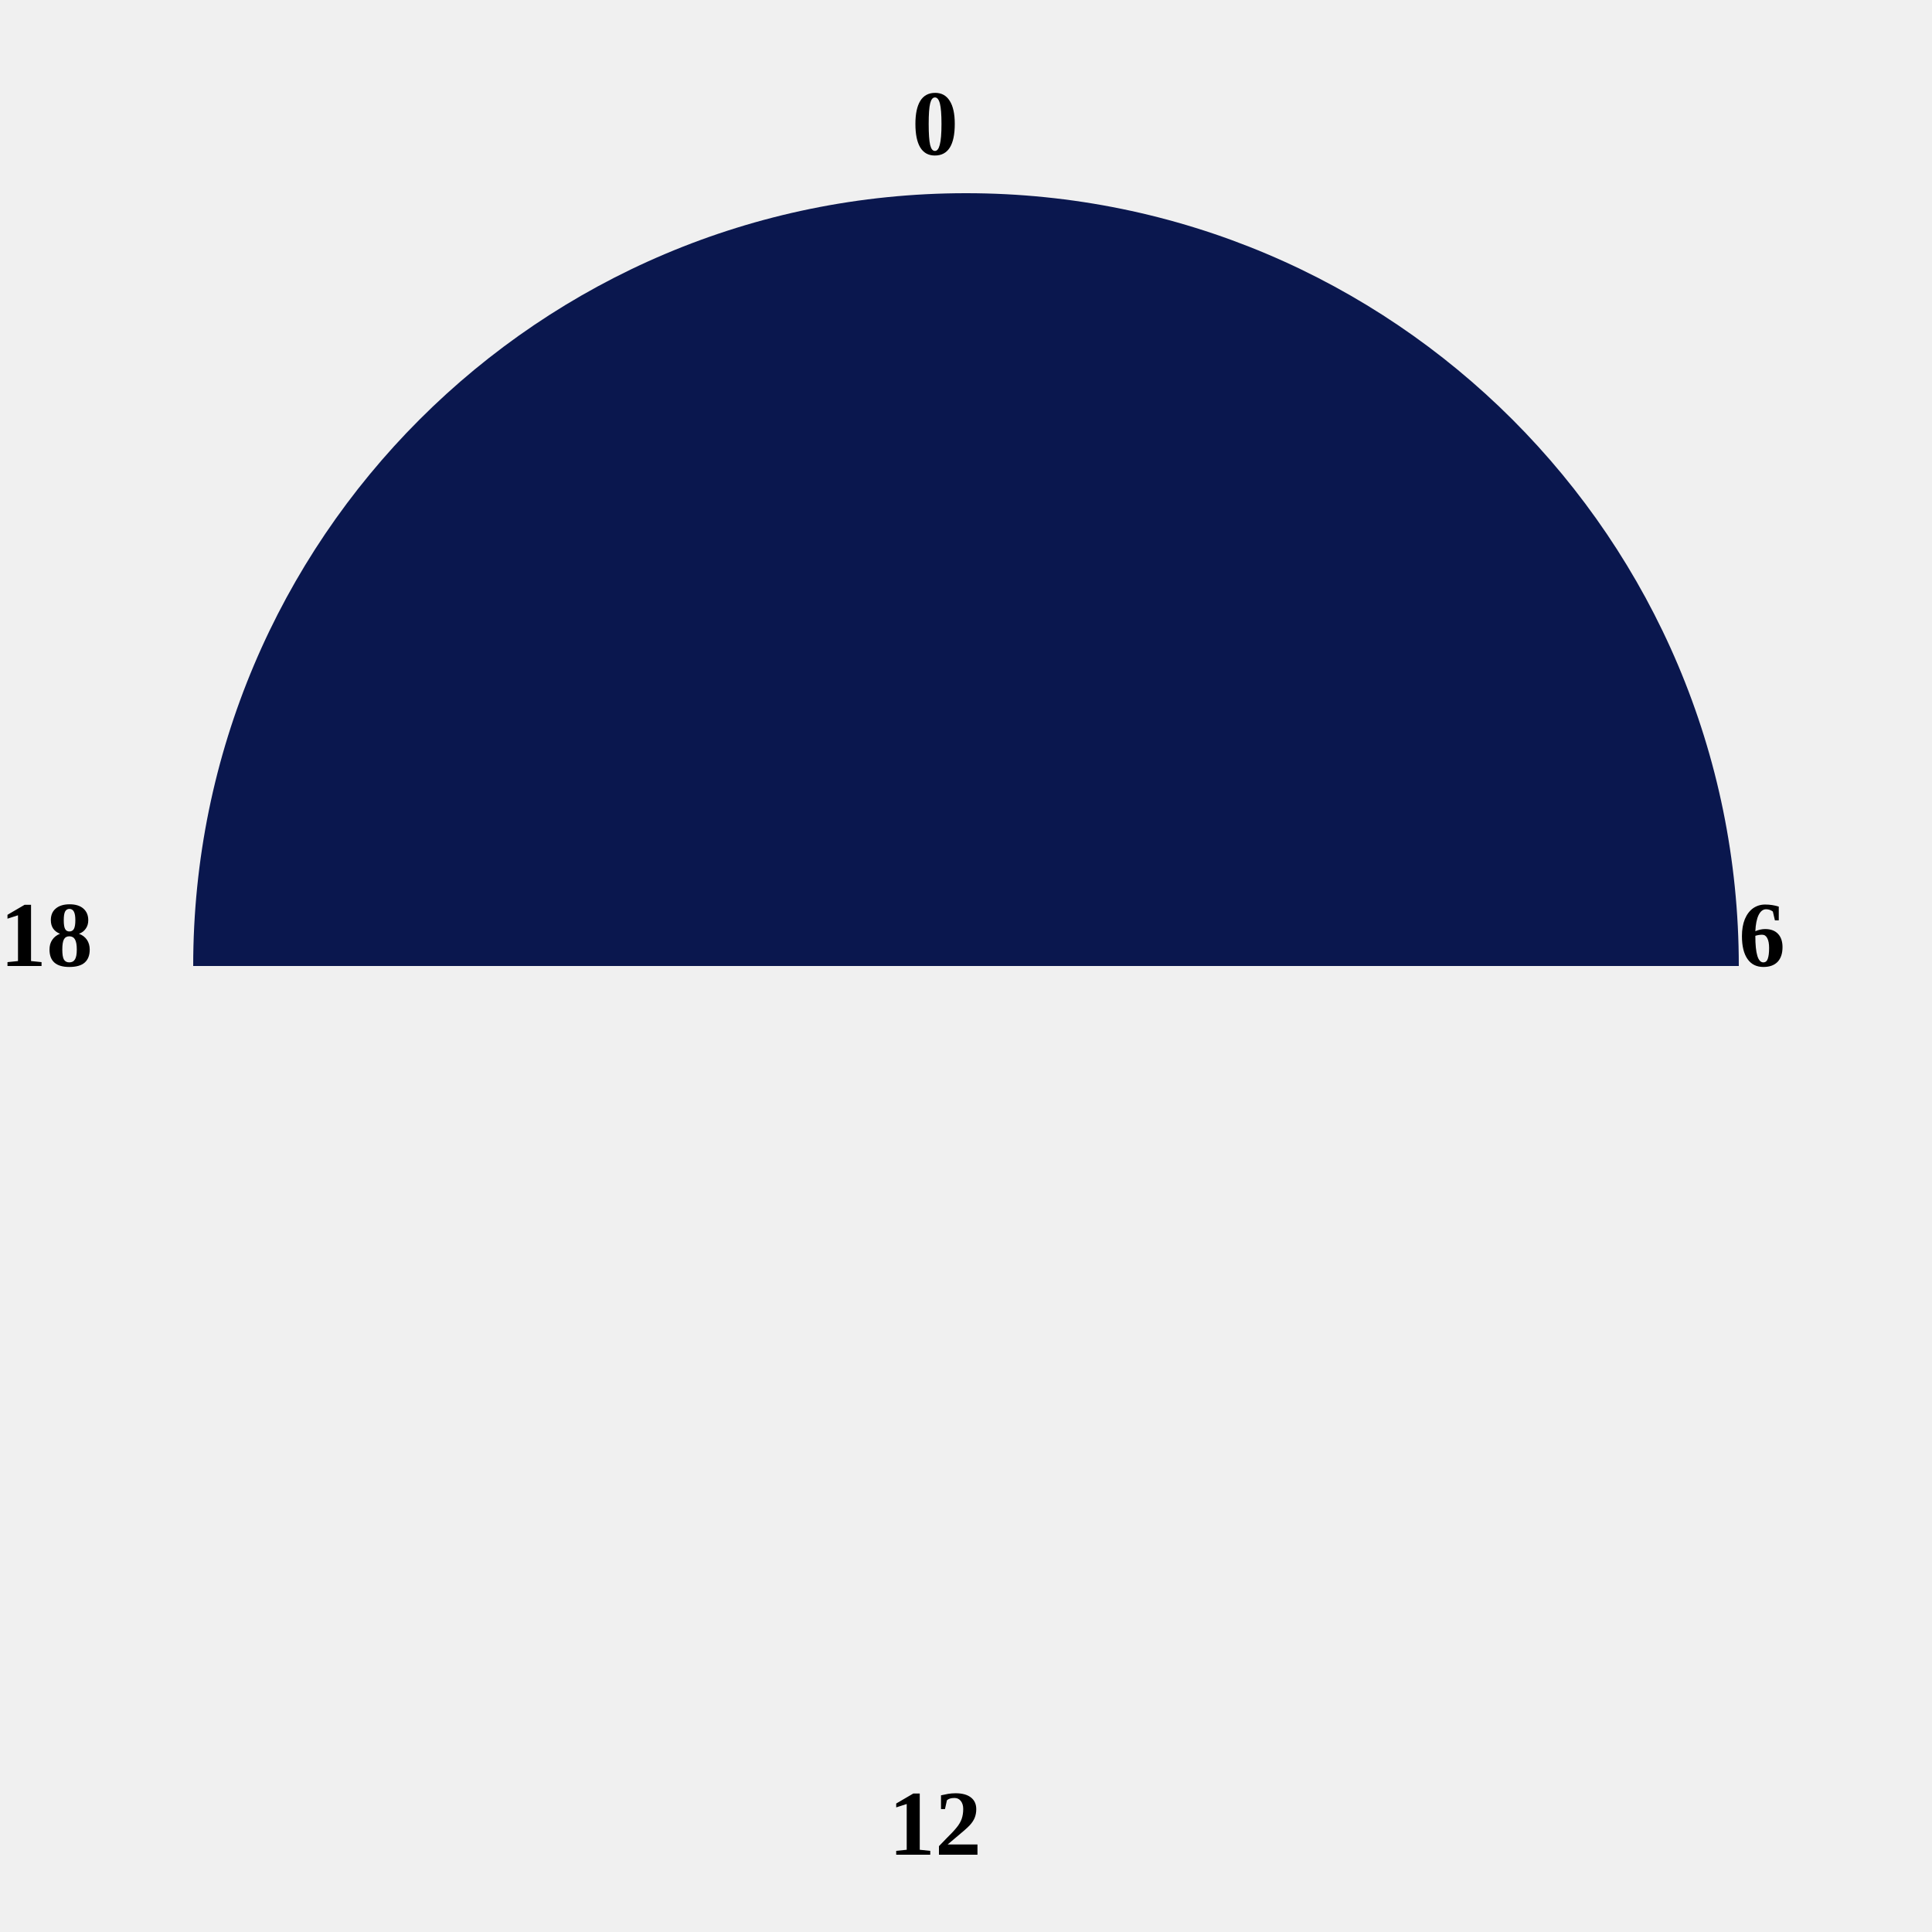
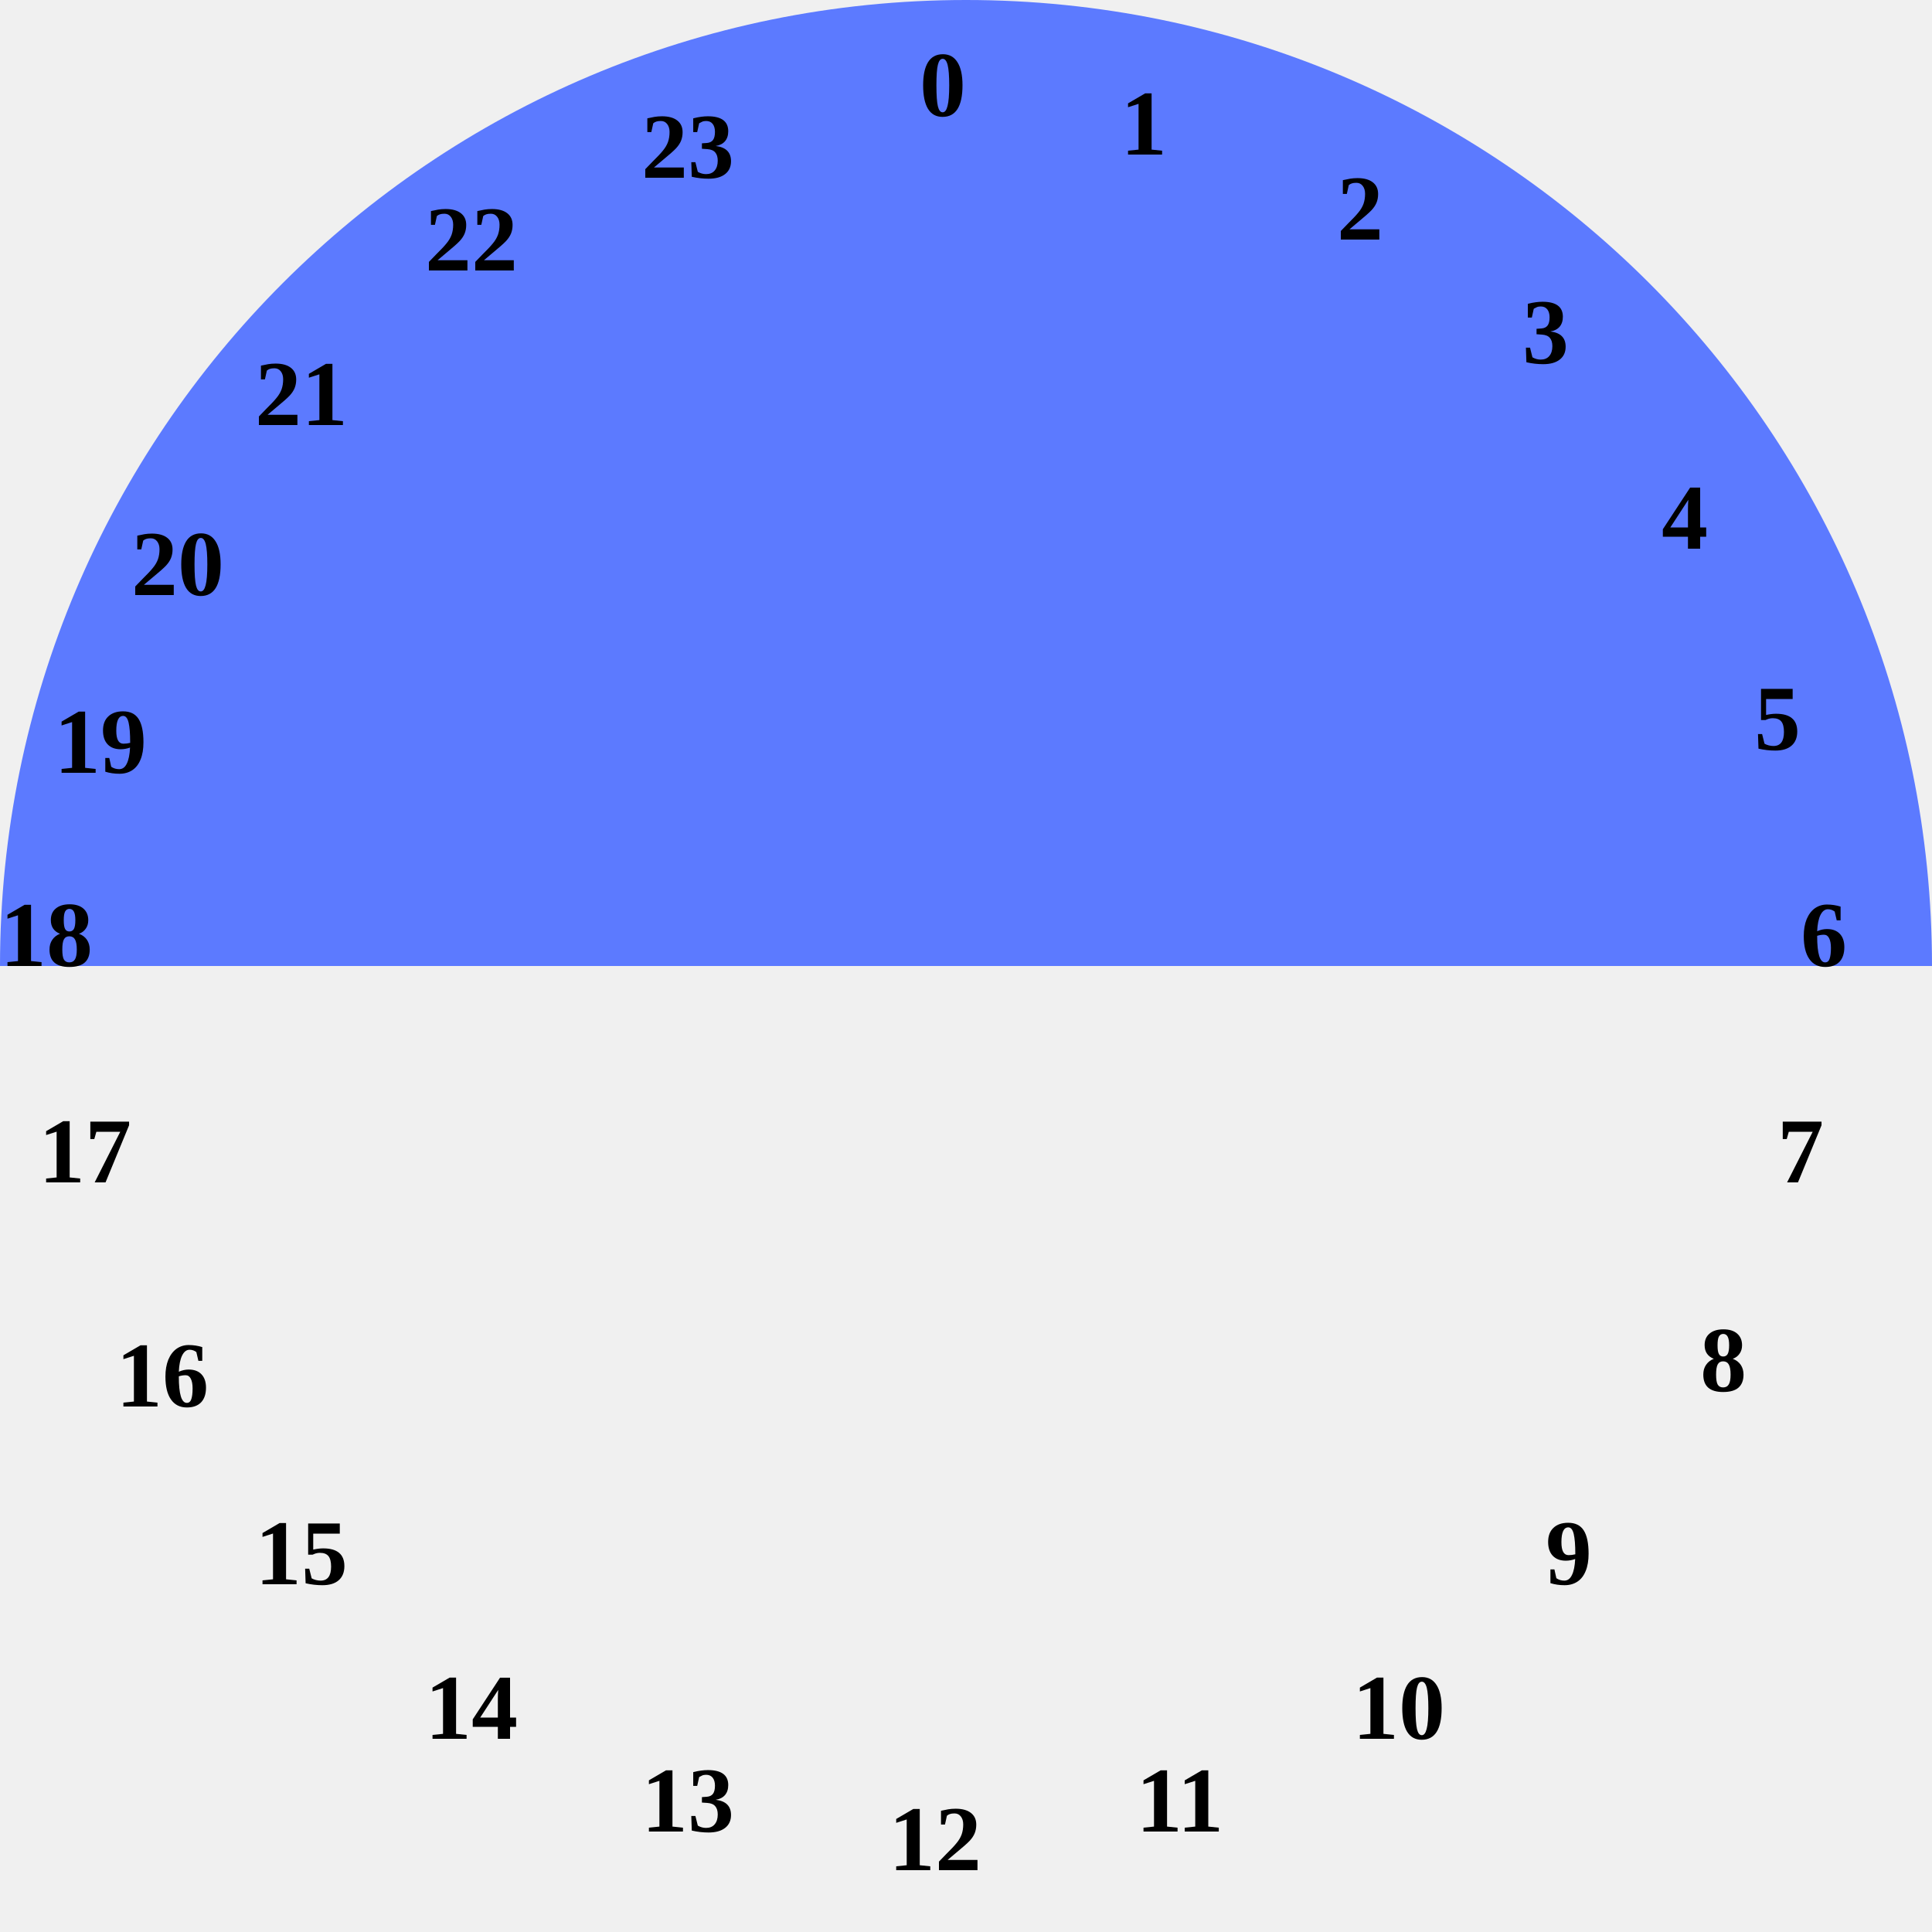
<svg xmlns="http://www.w3.org/2000/svg" version="1.1" width="250" height="250">
-   <clipPath id="cut-right">
-     <rect x="25" y="25" width="200" height="100" fill="white" />
+   <clipPath id="night-time">
+     <rect x="0" y="0" width="250" height="125" />
  </clipPath>
-   <circle cx="125" cy="125" r="100" fill="#0A174E" clip-path="url(#cut-right)" />
-   <text x="118" y="20" font-weight="bold">0</text>
-   <text x="225" y="125" font-weight="bold">6</text>
-   <text x="115" y="240" font-weight="bold">12</text>
+   <circle cx="125" cy="125" r="125" fill="#5c7aff" clip-path="url(#night-time)" />
+   <text x="119" y="15" font-weight="bold">0</text>
+   <text x="115" y="242" font-weight="bold">12</text>
+   <text x="145" y="20" font-weight="bold">1</text>
+   <text x="83" y="237" font-weight="bold">13</text>
+   <text x="173" y="31" font-weight="bold">2</text>
+   <text x="55" y="225" font-weight="bold">14</text>
+   <text x="197" y="47" font-weight="bold">3</text>
+   <text x="33" y="205" font-weight="bold">15</text>
+   <text x="215" y="71" font-weight="bold">4</text>
+   <text x="15" y="182" font-weight="bold">16</text>
+   <text x="227" y="97" font-weight="bold">5</text>
+   <text x="5" y="153" font-weight="bold">17</text>
+   <text x="233" y="125" font-weight="bold">6</text>
  <text x="0" y="125" font-weight="bold">18</text>
+   <text x="230" y="153" font-weight="bold">7</text>
+   <text x="7" y="100" font-weight="bold">19</text>
+   <text x="220" y="180" font-weight="bold">8</text>
+   <text x="17" y="77" font-weight="bold">20</text>
+   <text x="200" y="205" font-weight="bold">9</text>
+   <text x="33" y="55" font-weight="bold">21</text>
+   <text x="175" y="225" font-weight="bold">10</text>
+   <text x="55" y="35" font-weight="bold">22</text>
+   <text x="147" y="237" font-weight="bold">11</text>
+   <text x="83" y="23" font-weight="bold">23</text>
</svg>
